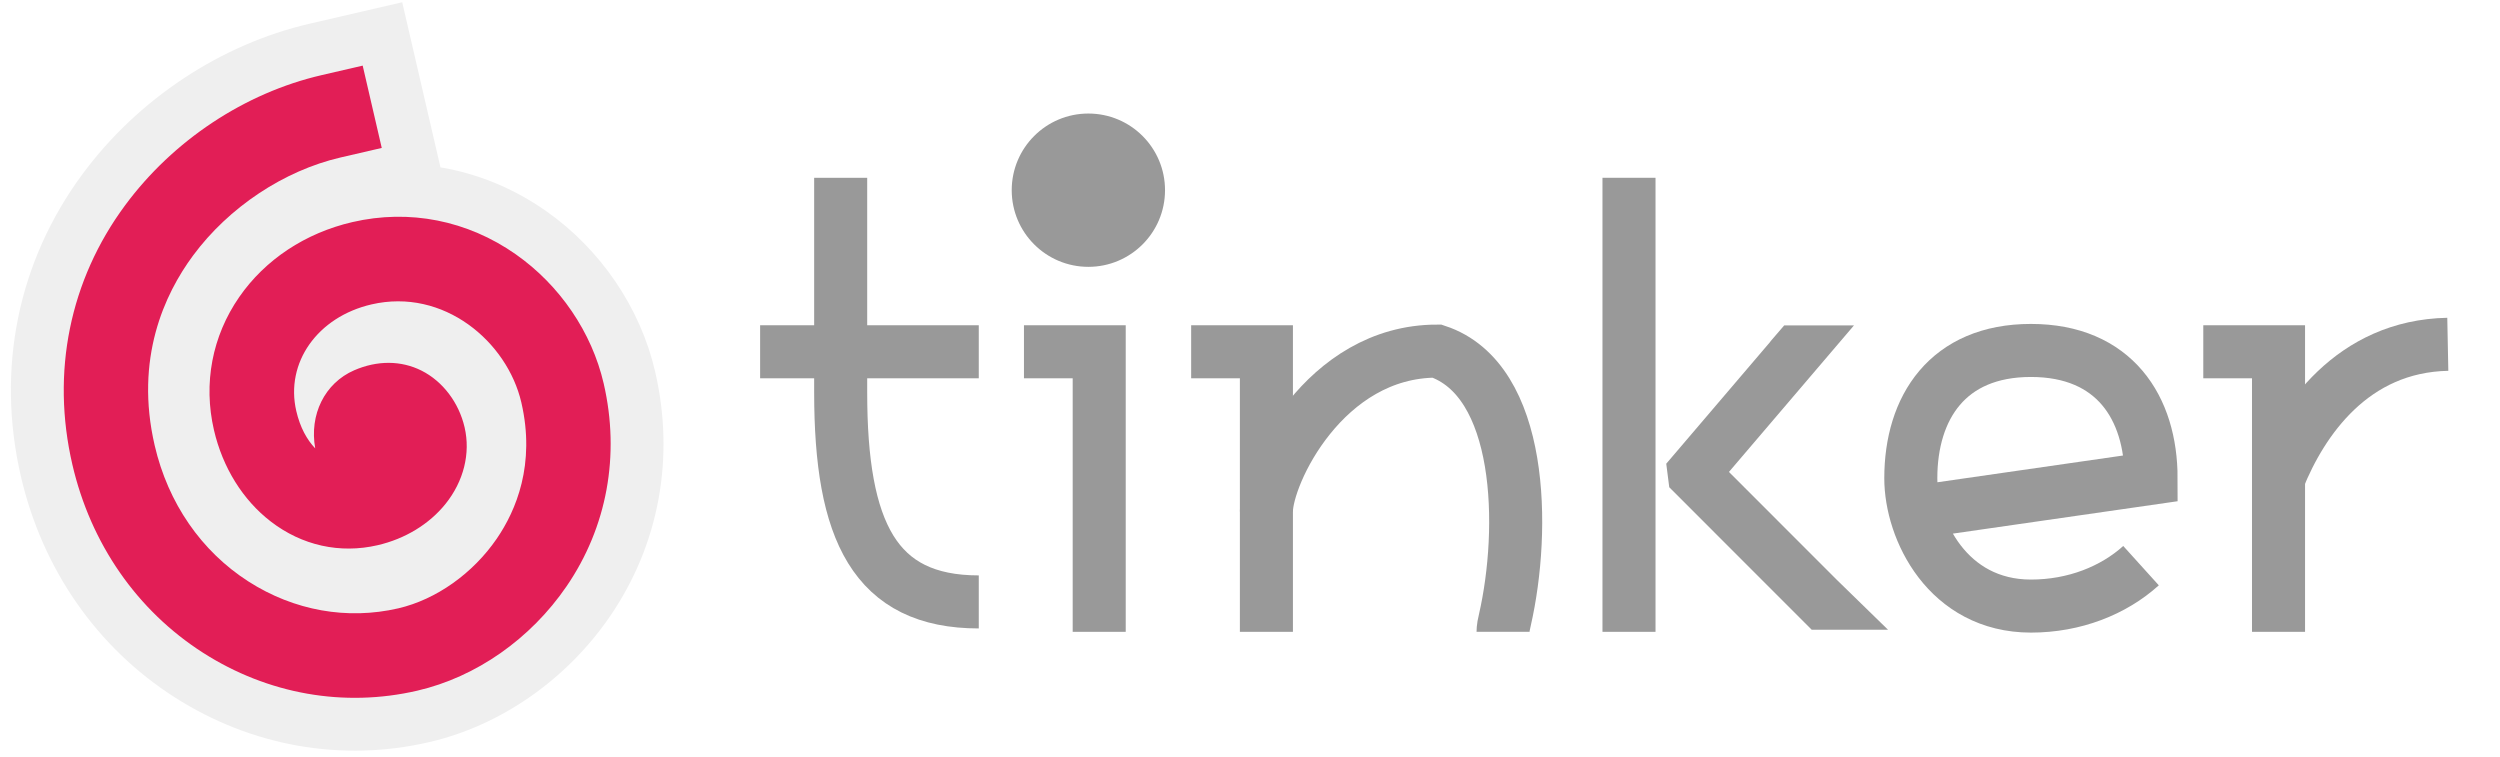
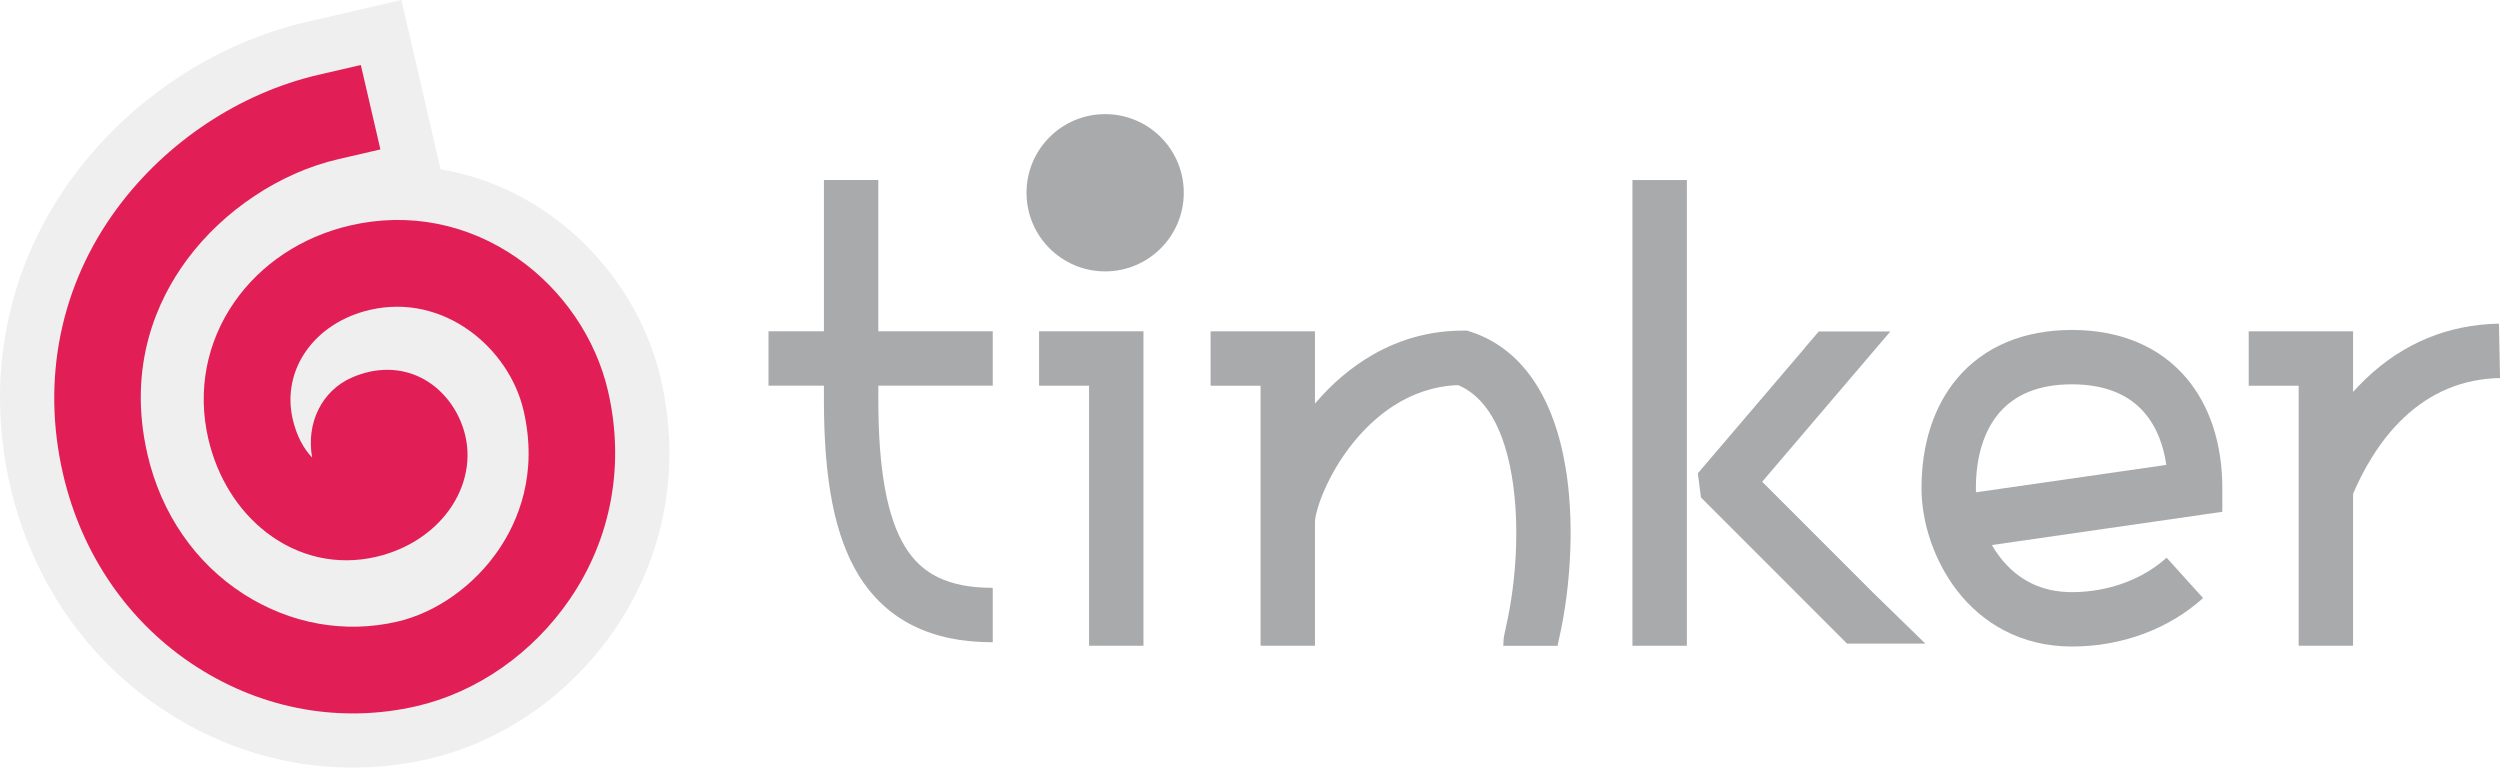
- <svg xmlns="http://www.w3.org/2000/svg" version="1.1" id="Layer_1" x="0px" y="0px" width="3770.987px" height="1141.097px" viewBox="0 0 3770.987 1141.097" enable-background="new 0 0 3770.987 1141.097" xml:space="preserve">
-   <path fill="none" stroke="#999999" stroke-width="80" stroke-miterlimit="10" d="M1268.074,268.163c0,0,0,174.806,0,323.875  c0,209.226,51.152,315.895,208.3,315.895" />
-   <line fill="none" stroke="#999999" stroke-width="80" stroke-miterlimit="10" x1="1476.374" y1="530.615" x2="1146.567" y2="530.615" />
-   <circle fill="#999999" cx="1641.694" cy="286.883" r="115.624" />
-   <polyline fill="none" stroke="#999999" stroke-width="80" stroke-miterlimit="10" points="2700.763,541.128 2709.62,530.846   2709.792,530.846 2555.285,711.954 2555.848,716.342 2749.385,909.933 2749.565,909.933 2742.585,903.132 " />
-   <path fill="none" stroke="#999999" stroke-width="80" stroke-miterlimit="10" d="M3229.515,853.221  c-41.517,37.535-100.554,60.991-166.054,60.991c-125.663,0-181.212-115.344-181.212-192.799  c0-106.481,55.551-192.799,181.212-192.799c125.663,0,181.214,86.321,181.214,192.799l-343.824,49.544" />
-   <polyline fill="none" stroke="#999999" stroke-width="80" stroke-miterlimit="10" points="3323.425,530.615 3436.921,530.615   3436.921,953.048 " />
-   <path fill="none" stroke="#999999" stroke-width="80" stroke-miterlimit="10" d="M3436.921,721.586  c35.017-86.743,111.087-199.43,255.331-202.248" />
-   <path fill="none" stroke="#999999" stroke-width="80" stroke-miterlimit="10" d="M2267.214,953.05c0-0.537,0.113-3.024,0.231-4.583  c0.184-2.457,0.62-5.112,2.488-13.301c31.319-137.431,27.685-362.405-102.345-405.555c-170.156,0-257.351,185.952-257.351,241.933" />
-   <line fill="none" stroke="#999999" stroke-width="80" stroke-miterlimit="10" x1="2457.171" y1="268.163" x2="2457.171" y2="953.048" />
-   <path fill="#EFEFEF" d="M647.487,1119.395c-131.779,30.523-268.216,6.48-384.169-67.699  C146.246,976.811,63.93,858.543,31.541,718.693c-37.577-162.248-4.534-324.292,93.047-456.286  c83.535-112.992,208.34-195.605,342.419-226.658L606.702,3.393l57.679,249.038c56.274,9.438,110.413,31.619,159.348,65.937  c82.247,57.679,142.191,145.904,164.46,242.058c30.103,129.963,6.019,260.968-67.809,368.883  C854.824,1025.131,755.361,1094.413,647.487,1119.395z" />
-   <path fill="#E21E56" d="M629.512,1041.788c-110.718,25.643-225.522,5.331-323.264-57.197  c-99.434-63.605-169.433-164.423-197.098-283.874c-32.233-139.165-4-278.006,79.497-390.95  c72.436-97.982,180.445-169.567,296.335-196.408l62.087-14.38l28.76,124.175l-62.089,14.379  c-85.511,19.806-168.724,75.135-222.596,148.01c-43.129,58.333-88.166,155.378-57.817,286.416  c20.106,86.812,70.396,159.705,141.608,205.259c68.602,43.885,148.8,58.232,225.818,40.396  C657.798,904.4,713.38,865.055,749.43,812.357c28.8-42.093,58.589-111.862,36.973-205.198  c-21.269-91.826-117.17-173.211-226.036-148c-81.54,18.885-130.315,88.003-113.462,160.772c5.708,24.647,16,43.339,28.571,56.416  c-9.112-50.818,14.248-98.444,58.787-117.812c34.797-15.124,70.854-14.941,101.563,0.522c32.016,16.121,56.311,48.109,64.986,85.572  c9.103,39.294-1.413,81.396-28.838,115.512c-24.562,30.54-60.913,52.645-102.373,62.244  c-56.875,13.176-114.101,0.491-161.133-35.718c-42.208-32.493-72.657-81.495-85.739-137.977  c-16.289-70.334-2.753-141.582,38.113-200.613c39.096-56.482,99.743-96.645,170.766-113.093  c85.837-19.881,173.333-2.621,246.381,48.607c66.368,46.544,114.696,117.549,132.589,194.807  c25.01,107.986,5.141,216.636-55.947,305.931C800.218,963.866,718.162,1021.255,629.512,1041.788z" />
-   <polyline fill="none" stroke="#999999" stroke-width="80" stroke-miterlimit="10" points="1910.238,953.048 1910.238,530.615   1796.741,530.615 " />
-   <polyline fill="none" stroke="#999999" stroke-width="80" stroke-miterlimit="10" points="1658.035,953.048 1658.035,530.615   1544.538,530.615 " />
+ <svg xmlns="http://www.w3.org/2000/svg" version="1.1" id="Layer_1" x="0px" y="0px" width="97.704px" height="30px" viewBox="1805.878 552.846 97.704 30" enable-background="new 1805.878 552.846 97.704 30" xml:space="preserve">
+   <path fill="#A8AAAC" d="M1844.676,567.919v-2.126h-4.472v-5.912h-2.126v5.912h-2.166v2.126h2.166v0.569  c0,3.155,0.432,5.328,1.358,6.839c0.54,0.878,1.26,1.544,2.143,1.979c0.873,0.43,1.886,0.64,3.097,0.64v-2.126  c-0.878,0-1.583-0.138-2.156-0.421c-0.525-0.259-0.941-0.646-1.271-1.186c-0.703-1.145-1.044-3.018-1.044-5.726v-0.569H1844.676z" />
+   <circle fill="#A8AAAC" cx="1849.069" cy="560.379" r="3.073" />
+   <polygon fill="#A8AAAC" points="1881.124,578 1878.065,578 1872.354,572.287 1872.233,571.343 1876.412,566.445 1876.408,566.442   1876.961,565.799 1879.757,565.799 1874.747,571.673 1879.072,576 " />
+   <path fill="#A8AAAC" d="M1886.852,578.113c-0.963,0-1.856-0.213-2.656-0.633c-0.711-0.374-1.333-0.902-1.847-1.572  c-0.861-1.121-1.376-2.609-1.376-3.981c0-1.734,0.487-3.224,1.408-4.31c1.041-1.227,2.587-1.876,4.471-1.876s3.43,0.649,4.471,1.876  c0.921,1.086,1.407,2.576,1.407,4.31v0.921l-9.007,1.299c0.092,0.158,0.196,0.315,0.312,0.467c0.701,0.912,1.648,1.374,2.817,1.374  c1.404,0,2.753-0.49,3.7-1.346l1.426,1.577c-0.66,0.596-1.437,1.064-2.308,1.391  C1888.779,577.944,1887.831,578.113,1886.852,578.113z M1886.852,567.866c-1.258,0-2.216,0.378-2.85,1.125  c-0.591,0.697-0.903,1.712-0.903,2.935c0,0.052,0.001,0.105,0.004,0.16l7.438-1.071c-0.118-0.819-0.403-1.509-0.84-2.023  C1889.068,568.245,1888.109,567.866,1886.852,567.866z" />
+   <path fill="#A8AAAC" d="M1903.541,565.494c-1.99,0.039-3.736,0.76-5.192,2.144c-0.179,0.17-0.349,0.346-0.509,0.525v-2.369h-4.079  v2.126h1.953v10.163h2.126v-5.939c0.372-0.875,1-2.04,1.974-2.965c1.059-1.006,2.327-1.531,3.77-1.559L1903.541,565.494z" />
+   <rect x="1869.677" y="559.882" fill="#A8AAAC" width="2.126" height="18.201" />
+   <path fill="#EFEFEF" d="M1822.649,582.502c-3.502,0.812-7.128,0.173-10.209-1.799c-3.111-1.99-5.299-5.133-6.16-8.85  c-0.999-4.311-0.121-8.618,2.473-12.125c2.22-3.003,5.537-5.198,9.1-6.023l3.712-0.86l1.533,6.618  c1.496,0.25,2.934,0.84,4.235,1.752c2.186,1.533,3.778,3.877,4.37,6.433c0.8,3.454,0.16,6.935-1.802,9.803  C1828.159,579.998,1825.515,581.839,1822.649,582.502z" />
+   <path fill="#E21E56" d="M1822.171,580.441c-2.942,0.681-5.993,0.142-8.59-1.521c-2.643-1.69-4.503-4.369-5.238-7.544  c-0.856-3.698-0.106-7.388,2.113-10.389c1.925-2.604,4.795-4.506,7.875-5.219l1.649-0.382l0.765,3.3l-1.65,0.382  c-2.272,0.526-4.483,1.997-5.915,3.933c-1.146,1.55-2.343,4.129-1.537,7.611c0.535,2.307,1.871,4.245,3.763,5.455  c1.823,1.166,3.954,1.548,6.001,1.073c1.516-0.351,2.993-1.396,3.951-2.797c0.765-1.118,1.557-2.973,0.982-5.453  c-0.565-2.44-3.114-4.603-6.007-3.933c-2.167,0.502-3.463,2.338-3.015,4.272c0.152,0.655,0.425,1.151,0.759,1.499  c-0.242-1.351,0.379-2.616,1.562-3.131c0.924-0.402,1.883-0.397,2.699,0.014c0.851,0.428,1.497,1.278,1.727,2.274  c0.242,1.044-0.038,2.163-0.767,3.069c-0.652,0.812-1.619,1.399-2.72,1.654c-1.512,0.351-3.032,0.013-4.282-0.949  c-1.122-0.863-1.931-2.166-2.278-3.667c-0.433-1.869-0.073-3.762,1.013-5.331c1.039-1.501,2.651-2.568,4.538-3.005  c2.281-0.528,4.606-0.07,6.547,1.292c1.764,1.237,3.048,3.124,3.523,5.177c0.665,2.87,0.137,5.757-1.487,8.13  C1826.708,578.37,1824.527,579.895,1822.171,580.441z" />
+   <path fill="#A8AAAC" d="M1867.061,571.103c-0.473-2.813-1.746-4.64-3.681-5.282l-0.163-0.054h-0.172  c-1.236,0-2.415,0.314-3.503,0.935c-0.832,0.475-1.596,1.119-2.273,1.917v-2.825h-4.079v2.126h1.953v10.163h2.126v-4.823  c0-0.425,0.45-1.815,1.489-3.106c0.806-1,2.164-2.187,4.106-2.257c0.771,0.32,1.705,1.207,2.1,3.559  c0.296,1.759,0.208,3.971-0.236,5.916c-0.052,0.229-0.079,0.363-0.09,0.511c-0.003,0.037-0.009,0.141-0.009,0.201h2.126  c0,0.005,0,0.012,0,0.022c0-0.012,0.001-0.042,0.003-0.061c0.002-0.015,0.011-0.062,0.043-0.201  C1867.303,575.64,1867.4,573.121,1867.061,571.103z" />
+   <polygon fill="#A8AAAC" points="1850.566,578.083 1848.44,578.083 1848.44,567.919 1846.487,567.919 1846.487,565.793   1850.566,565.793 " />
</svg>
